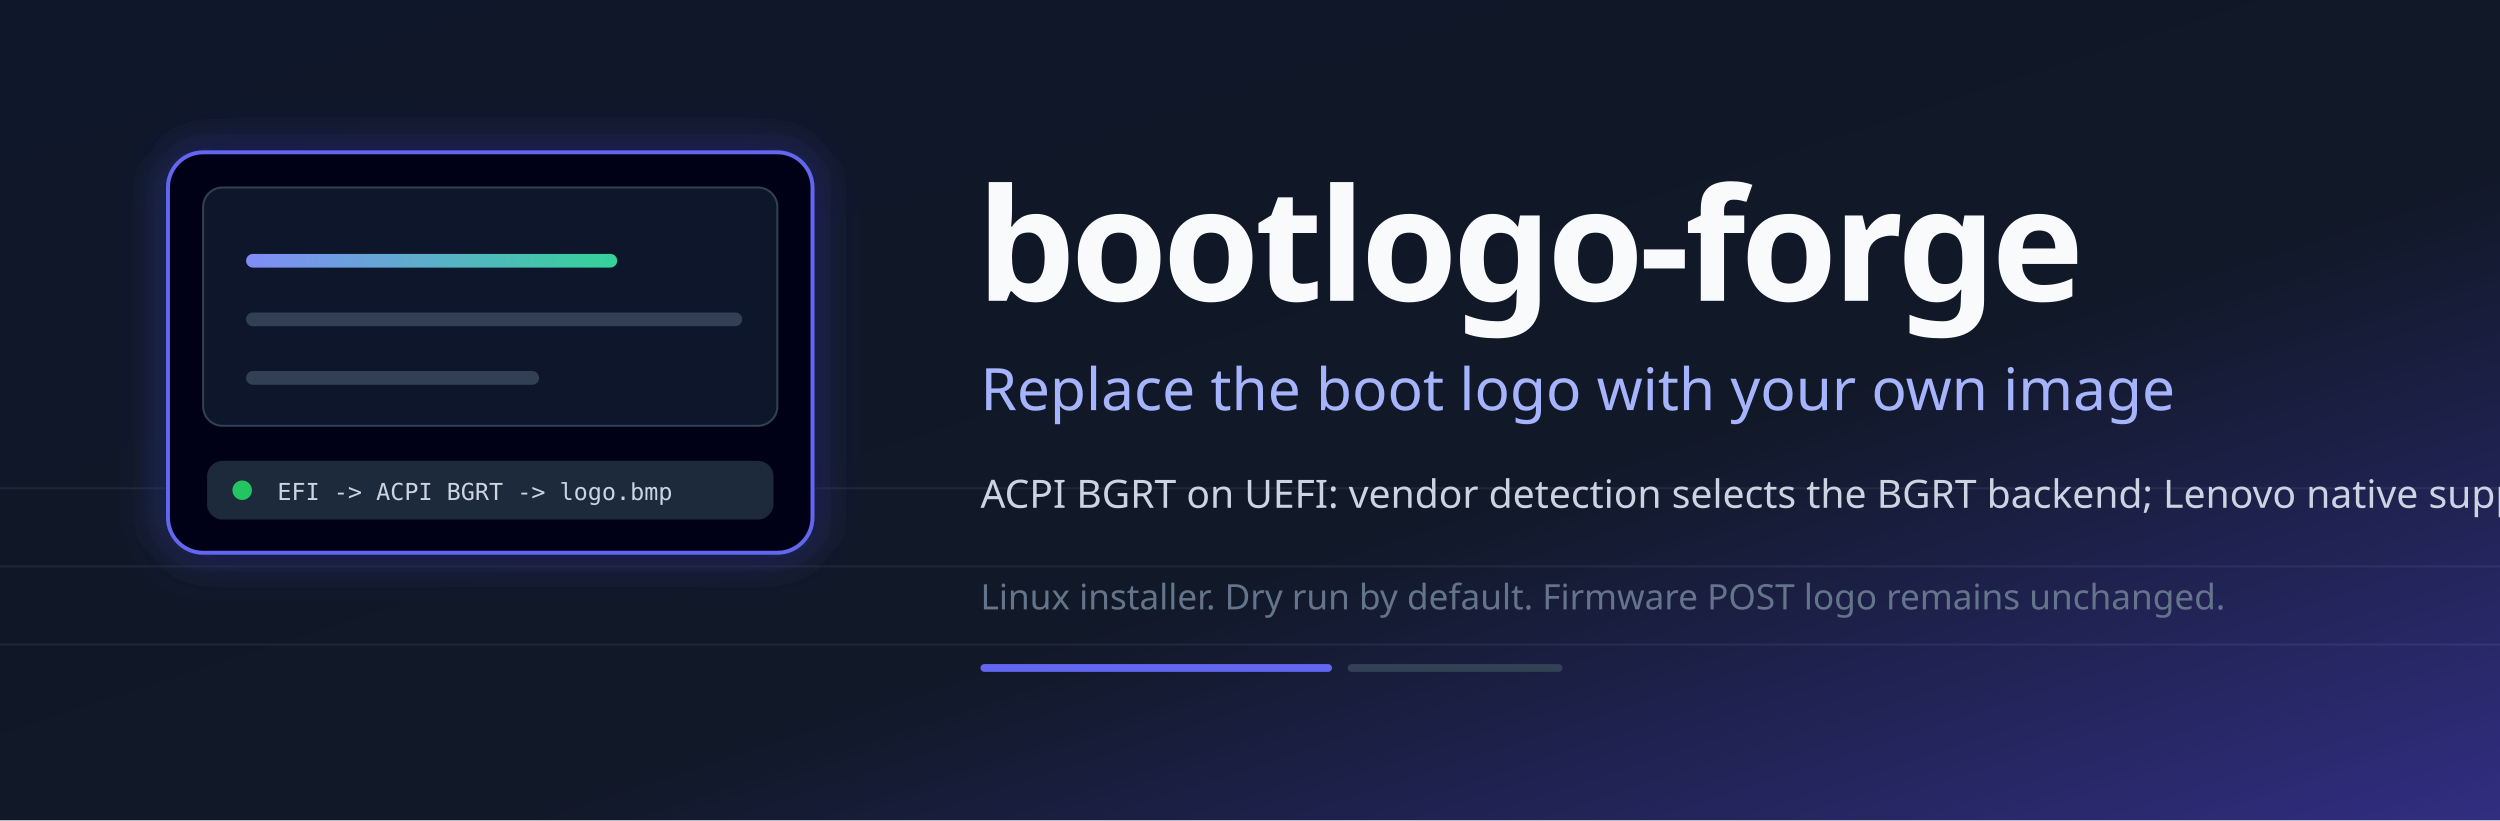
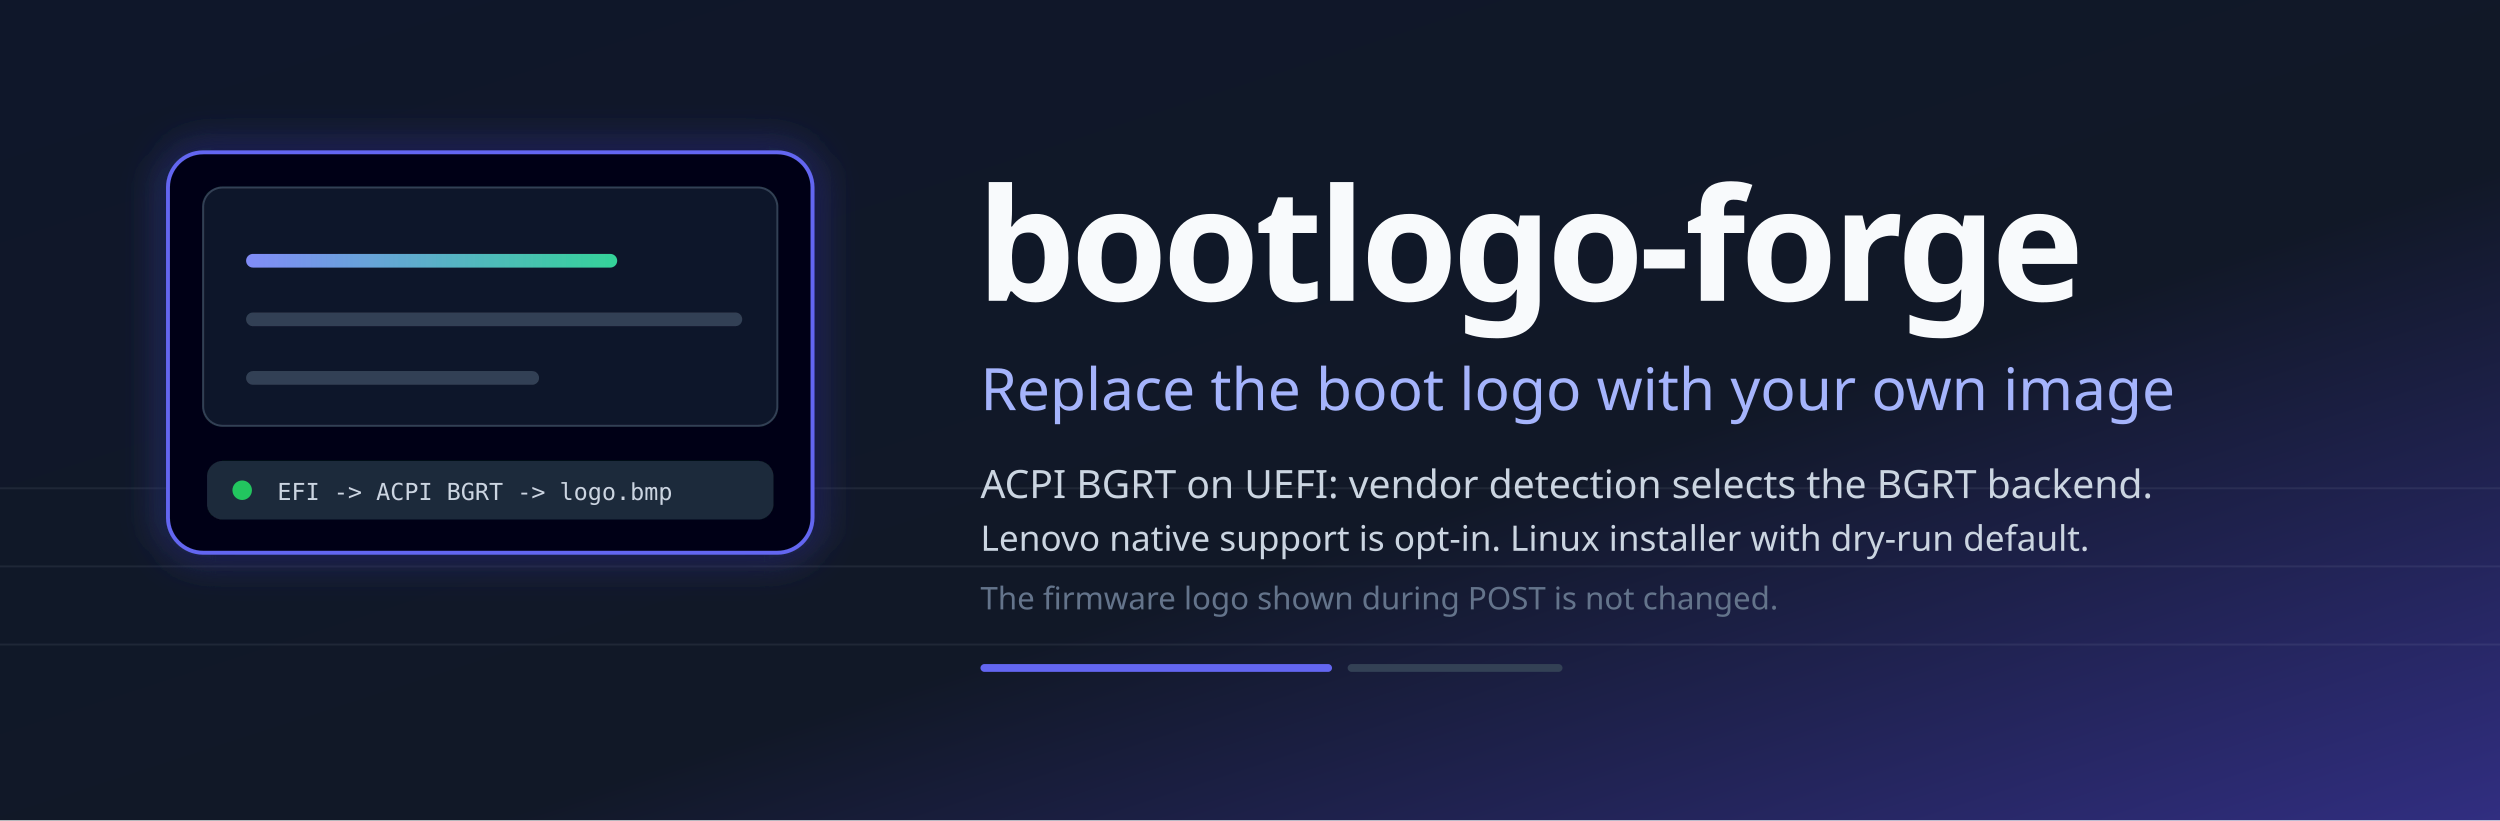
<svg xmlns="http://www.w3.org/2000/svg" width="1280" height="420" viewBox="0 0 1280 420" role="img" aria-label="bootlogo-forge">
  <defs>
    <linearGradient id="bg" x1="0" y1="0" x2="1" y2="1">
      <stop offset="0" stop-color="#0f172a" />
      <stop offset=".6" stop-color="#111827" />
      <stop offset="1" stop-color="#312e81" />
    </linearGradient>
    <linearGradient id="bar" x1="0" y1="0" x2="1" y2="0">
      <stop offset="0" stop-color="#818cf8" />
      <stop offset="1" stop-color="#34d399" />
    </linearGradient>
    <filter id="glow" x="-20%" y="-20%" width="140%" height="140%">
      <feGaussianBlur stdDeviation="10" result="b" />
      <feMerge>
        <feMergeNode in="b" />
        <feMergeNode in="SourceGraphic" />
      </feMerge>
    </filter>
  </defs>
  <rect width="1280" height="420" fill="url(#bg)" />
  <g opacity=".08" stroke="#cbd5e1">
    <path d="M0 330h1280M0 290h1280M0 250h1280" />
  </g>
  <g transform="translate(86,78)" filter="url(#glow)">
    <rect width="330" height="205" rx="18" fill="#020617" stroke="#6366f1" stroke-width="2" />
    <rect x="18" y="18" width="294" height="122" rx="10" fill="#0f172a" stroke="#334155" />
    <rect x="40" y="52" width="190" height="7" rx="3.5" fill="url(#bar)" />
    <rect x="40" y="82" width="254" height="7" rx="3.5" fill="#334155" />
    <rect x="40" y="112" width="150" height="7" rx="3.5" fill="#334155" />
    <rect x="20" y="158" width="290" height="30" rx="8" fill="#1e293b" />
    <circle cx="38" cy="173" r="5" fill="#22c55e" />
    <text x="56" y="178" fill="#cbd5e1" font-family="ui-monospace, monospace" font-size="12">EFI -&gt; ACPI BGRT -&gt; logo.bmp</text>
  </g>
  <text x="500" y="154" fill="#f8fafc" font-family="system-ui, sans-serif" font-size="80" font-weight="800" letter-spacing="-.03em">bootlogo-forge</text>
  <text x="502" y="210" fill="#a5b4fc" font-family="system-ui, sans-serif" font-size="30" font-weight="500">Replace the boot logo with your own image</text>
-   <text x="502" y="260" fill="#cbd5e1" font-family="system-ui, sans-serif" font-size="20">ACPI BGRT on UEFI: vendor detection selects the BGRT backend; Lenovo native support is opt-in.</text>
-   <text x="502" y="312" fill="#64748b" font-family="system-ui, sans-serif" font-size="18">Linux installer. Dry run by default. Firmware POST logo remains unchanged.</text>
+   <text x="502" y="255" fill="#cbd5e1" font-family="system-ui, sans-serif" font-size="20">ACPI BGRT on UEFI: vendor detection selects the BGRT backend.</text>
+   <text x="502" y="282" fill="#cbd5e1" font-family="system-ui, sans-serif" font-size="18">Lenovo native support is opt-in. Linux installer with dry-run default.</text>
+   <text x="502" y="312" fill="#64748b" font-family="system-ui, sans-serif" font-size="16">The firmware logo shown during POST is not changed.</text>
  <rect x="502" y="340" width="180" height="4" rx="2" fill="#6366f1" />
  <rect x="690" y="340" width="110" height="4" rx="2" fill="#334155" />
</svg>
